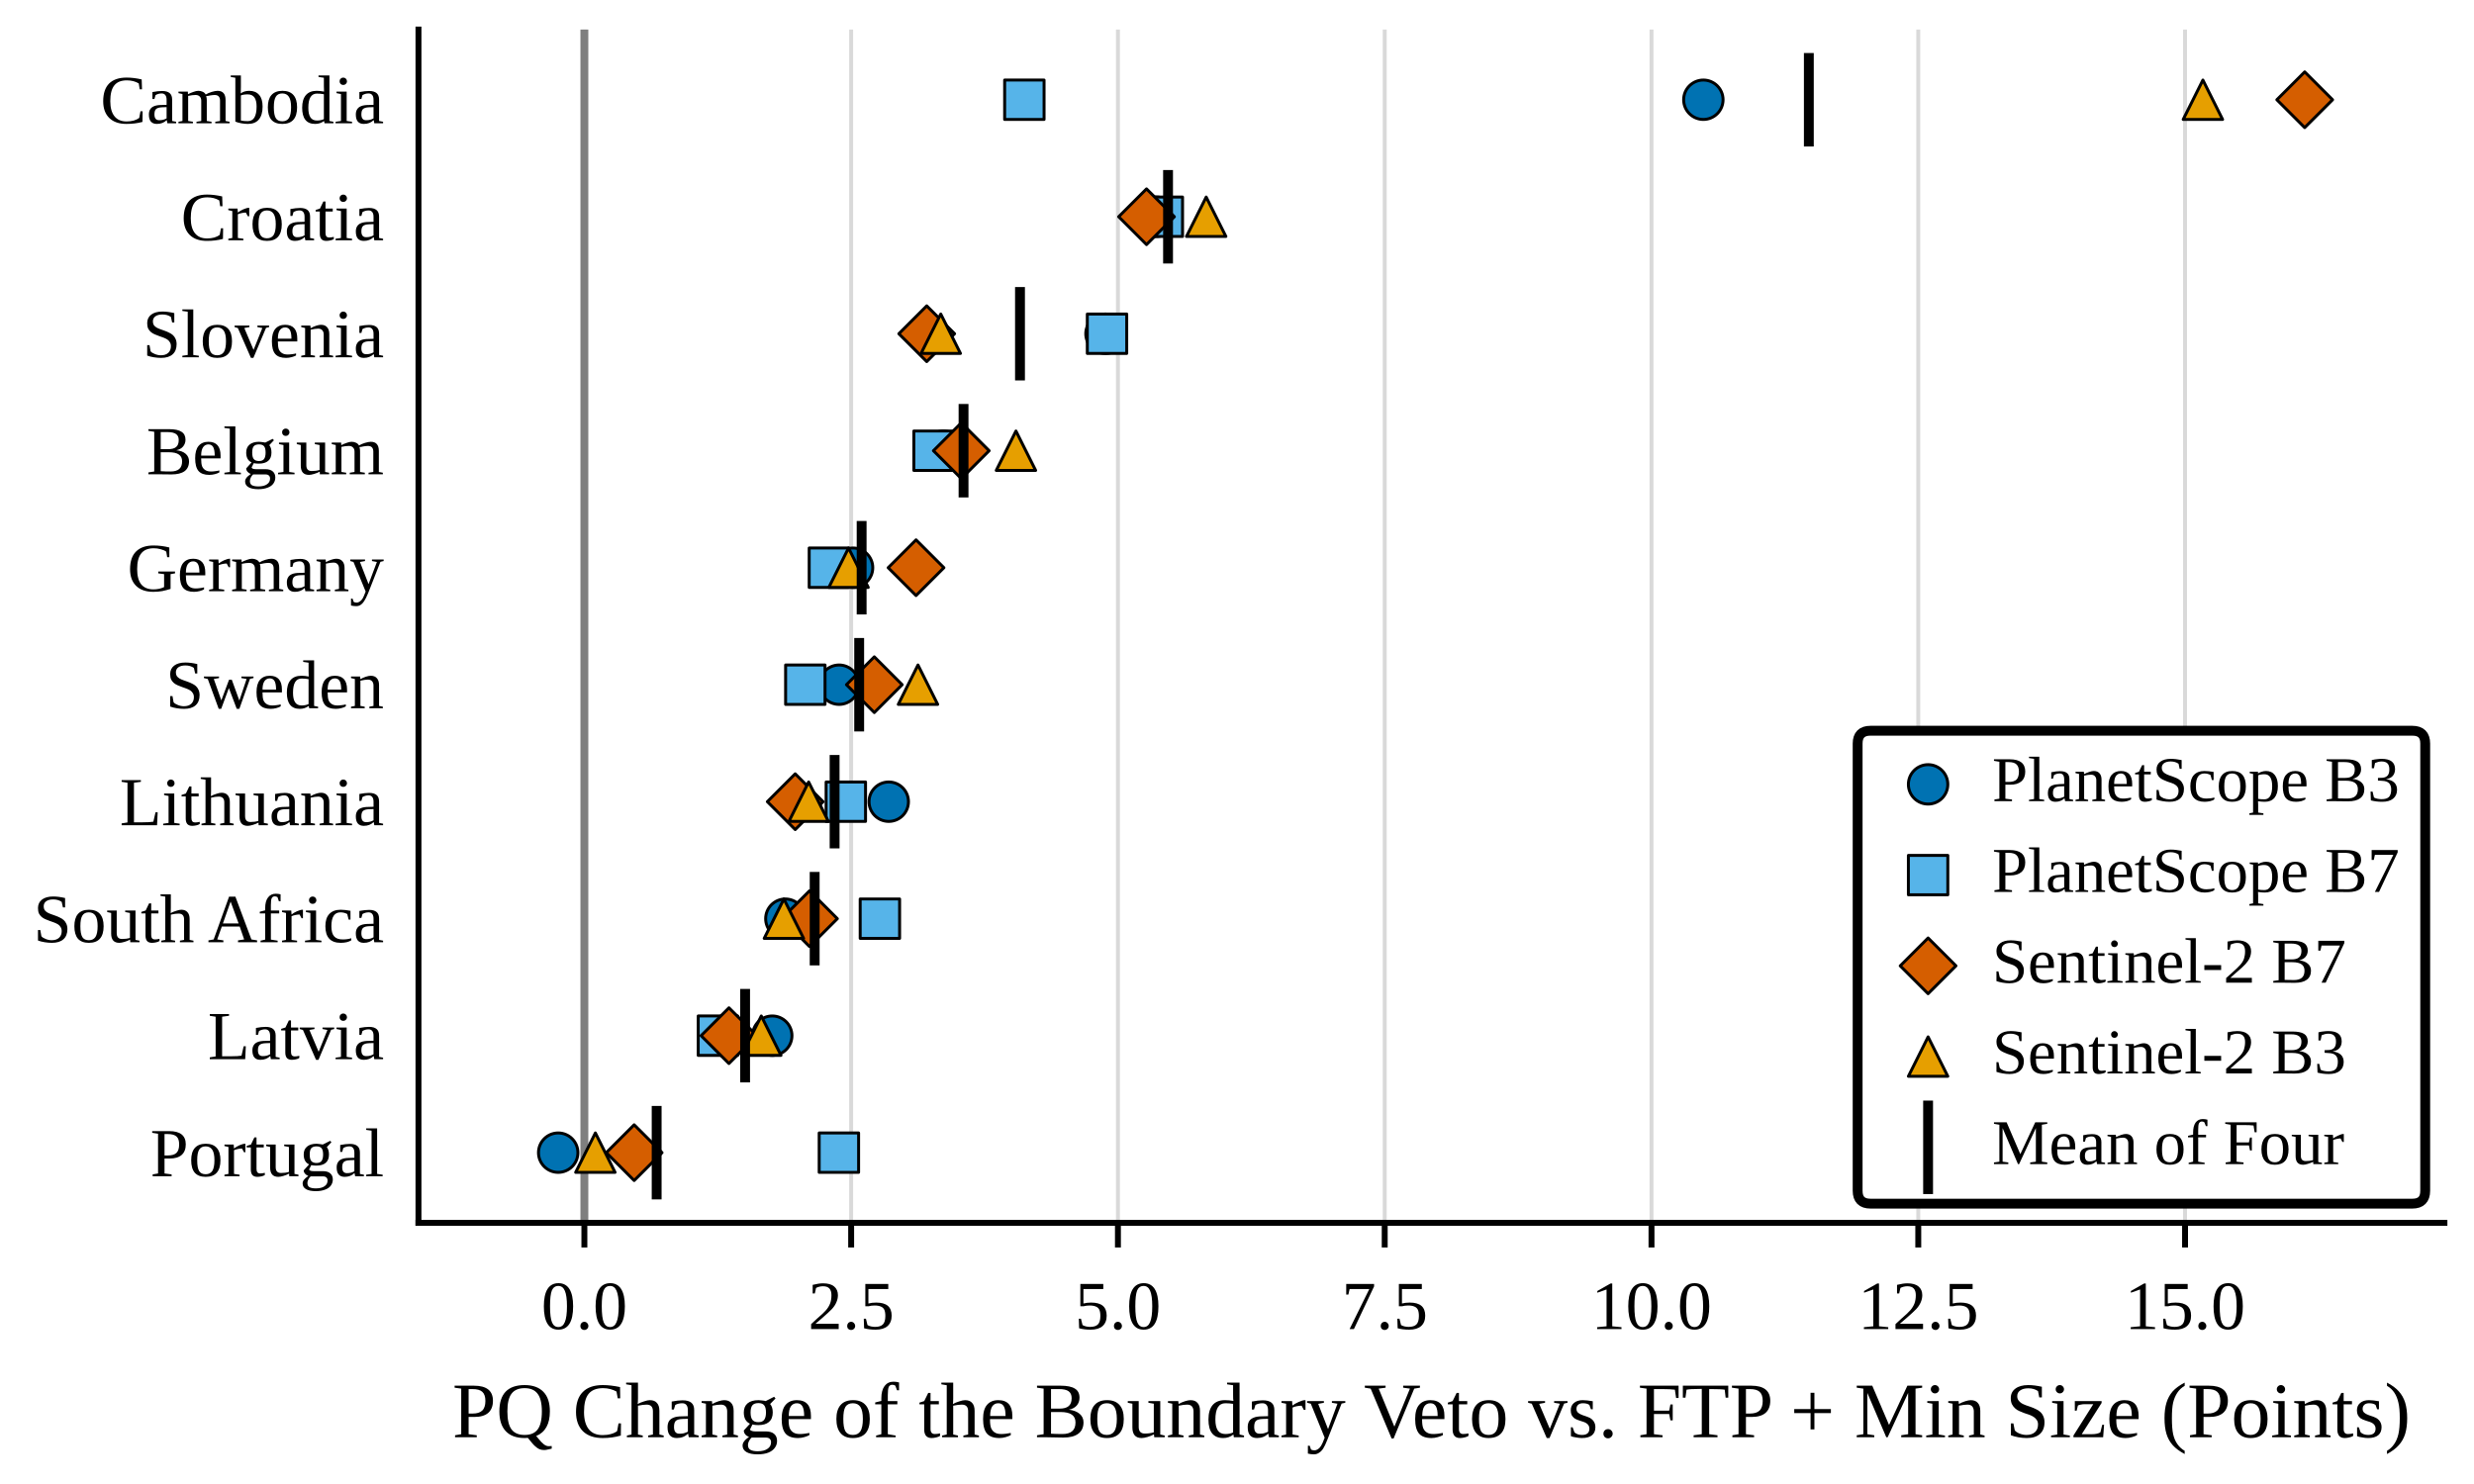
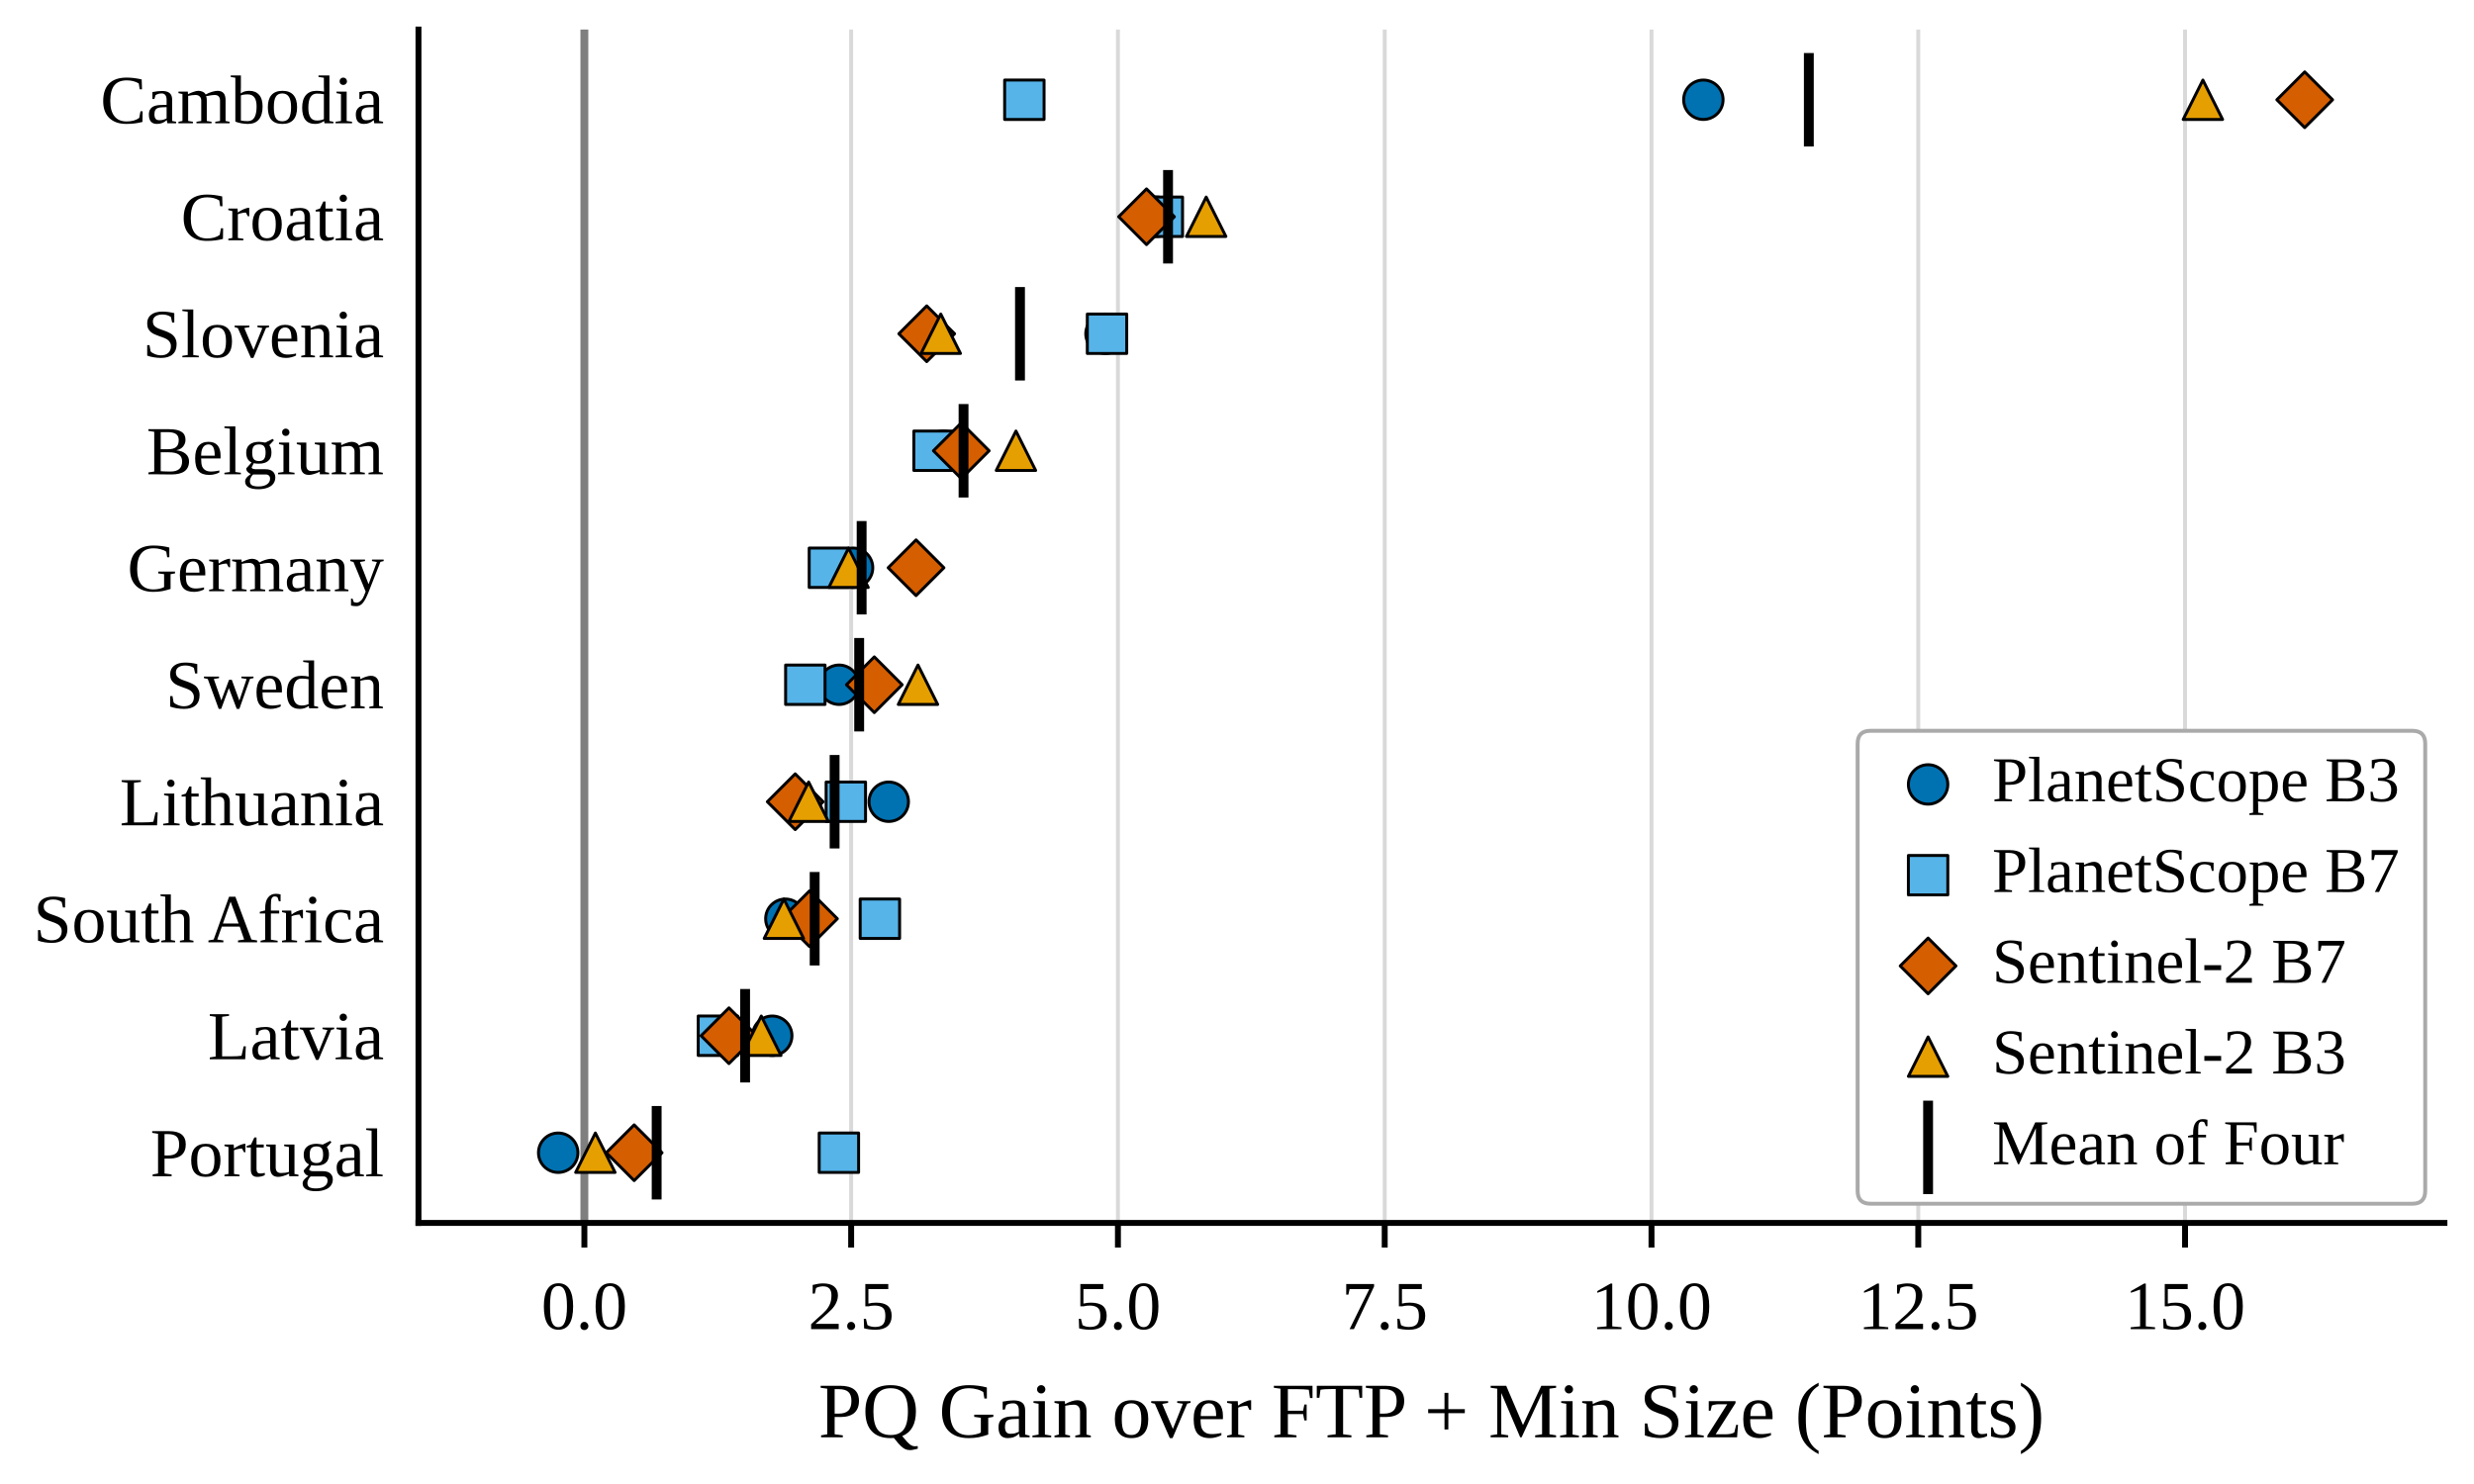
<svg xmlns="http://www.w3.org/2000/svg" xmlns:xlink="http://www.w3.org/1999/xlink" width="251.059pt" height="150.635pt" viewBox="0 0 251.059 150.635" version="1.1">
  <defs>
    <style type="text/css">*{stroke-linejoin: round; stroke-linecap: butt}</style>
  </defs>
  <g id="figure_1">
    <g id="patch_1">
      <path d="M 0 150.635  L 251.059 150.635  L 251.059 0  L 0 0  z " style="fill: #ffffff" />
    </g>
    <g id="axes_1">
      <g id="patch_2">
-         <path d="M 42.466 124.127  L 248.058 124.127  L 248.058 3  L 42.466 3  z " style="fill: #ffffff" />
+         <path d="M 42.466 124.135  L 248.058 124.135  L 248.058 3  L 42.466 3  z " style="fill: #ffffff" />
      </g>
      <g id="matplotlib.axis_1">
        <g id="xtick_1">
          <g id="line2d_1">
-             <path d="M 59.302 124.127  L 59.302 3  " clip-path="url(#pd495c40468)" style="fill: none; stroke: #d9d9d9; stroke-width: 0.4; stroke-linecap: square" />
+             <path d="M 59.302 124.135  L 59.302 3  " clip-path="url(#p85d3c4fcbd)" style="fill: none; stroke: #d9d9d9; stroke-width: 0.4; stroke-linecap: square" />
          </g>
          <g id="line2d_2">
            <defs>
-               <path id="mc4bf5ccb2e" d="M 0 0  L 0 2.5  " style="stroke: #000000; stroke-width: 0.6" />
+               <path id="m10326d211f" d="M 0 0  L 0 2.5  " style="stroke: #000000; stroke-width: 0.6" />
            </defs>
            <g>
-               <use xlink:href="#mc4bf5ccb2e" x="59.302" y="124.127" style="stroke: #000000; stroke-width: 0.6" />
+               <use xlink:href="#m10326d211f" x="59.302" y="124.135" style="stroke: #000000; stroke-width: 0.6" />
            </g>
          </g>
          <g id="text_1">
-             <text style="font-size: 7px; font-family: 'Times New Roman', 'Nimbus Roman', 'TeX Gyre Termes', 'STIXGeneral', 'DejaVu Serif', serif; text-anchor: middle" x="59.302" y="134.908" transform="rotate(-0 59.30169 134.9082)">0.0</text>
+             <text style="font-size: 7px; font-family: 'Times New Roman', 'Nimbus Roman', 'TeX Gyre Termes', 'STIXGeneral', 'DejaVu Serif', serif; text-anchor: middle" x="59.302" y="134.916" transform="rotate(-0 59.30169 134.9157)">0.0</text>
          </g>
        </g>
        <g id="xtick_2">
          <g id="line2d_3">
-             <path d="M 86.374 124.127  L 86.374 3  " clip-path="url(#pd495c40468)" style="fill: none; stroke: #d9d9d9; stroke-width: 0.4; stroke-linecap: square" />
+             <path d="M 86.374 124.135  L 86.374 3  " clip-path="url(#p85d3c4fcbd)" style="fill: none; stroke: #d9d9d9; stroke-width: 0.4; stroke-linecap: square" />
          </g>
          <g id="line2d_4">
            <g>
-               <use xlink:href="#mc4bf5ccb2e" x="86.374" y="124.127" style="stroke: #000000; stroke-width: 0.6" />
+               <use xlink:href="#m10326d211f" x="86.374" y="124.135" style="stroke: #000000; stroke-width: 0.6" />
            </g>
          </g>
          <g id="text_2">
-             <text style="font-size: 7px; font-family: 'Times New Roman', 'Nimbus Roman', 'TeX Gyre Termes', 'STIXGeneral', 'DejaVu Serif', serif; text-anchor: middle" x="86.374" y="134.908" transform="rotate(-0 86.37421 134.9082)">2.5</text>
+             <text style="font-size: 7px; font-family: 'Times New Roman', 'Nimbus Roman', 'TeX Gyre Termes', 'STIXGeneral', 'DejaVu Serif', serif; text-anchor: middle" x="86.374" y="134.916" transform="rotate(-0 86.37421 134.9157)">2.5</text>
          </g>
        </g>
        <g id="xtick_3">
          <g id="line2d_5">
-             <path d="M 113.447 124.127  L 113.447 3  " clip-path="url(#pd495c40468)" style="fill: none; stroke: #d9d9d9; stroke-width: 0.4; stroke-linecap: square" />
+             <path d="M 113.447 124.135  L 113.447 3  " clip-path="url(#p85d3c4fcbd)" style="fill: none; stroke: #d9d9d9; stroke-width: 0.4; stroke-linecap: square" />
          </g>
          <g id="line2d_6">
            <g>
-               <use xlink:href="#mc4bf5ccb2e" x="113.447" y="124.127" style="stroke: #000000; stroke-width: 0.6" />
+               <use xlink:href="#m10326d211f" x="113.447" y="124.135" style="stroke: #000000; stroke-width: 0.6" />
            </g>
          </g>
          <g id="text_3">
-             <text style="font-size: 7px; font-family: 'Times New Roman', 'Nimbus Roman', 'TeX Gyre Termes', 'STIXGeneral', 'DejaVu Serif', serif; text-anchor: middle" x="113.447" y="134.908" transform="rotate(-0 113.4467 134.9082)">5.0</text>
+             <text style="font-size: 7px; font-family: 'Times New Roman', 'Nimbus Roman', 'TeX Gyre Termes', 'STIXGeneral', 'DejaVu Serif', serif; text-anchor: middle" x="113.447" y="134.916" transform="rotate(-0 113.4467 134.9157)">5.0</text>
          </g>
        </g>
        <g id="xtick_4">
          <g id="line2d_7">
-             <path d="M 140.519 124.127  L 140.519 3  " clip-path="url(#pd495c40468)" style="fill: none; stroke: #d9d9d9; stroke-width: 0.4; stroke-linecap: square" />
+             <path d="M 140.519 124.135  L 140.519 3  " clip-path="url(#p85d3c4fcbd)" style="fill: none; stroke: #d9d9d9; stroke-width: 0.4; stroke-linecap: square" />
          </g>
          <g id="line2d_8">
            <g>
-               <use xlink:href="#mc4bf5ccb2e" x="140.519" y="124.127" style="stroke: #000000; stroke-width: 0.6" />
+               <use xlink:href="#m10326d211f" x="140.519" y="124.135" style="stroke: #000000; stroke-width: 0.6" />
            </g>
          </g>
          <g id="text_4">
-             <text style="font-size: 7px; font-family: 'Times New Roman', 'Nimbus Roman', 'TeX Gyre Termes', 'STIXGeneral', 'DejaVu Serif', serif; text-anchor: middle" x="140.519" y="134.908" transform="rotate(-0 140.5192 134.9082)">7.5</text>
+             <text style="font-size: 7px; font-family: 'Times New Roman', 'Nimbus Roman', 'TeX Gyre Termes', 'STIXGeneral', 'DejaVu Serif', serif; text-anchor: middle" x="140.519" y="134.916" transform="rotate(-0 140.5192 134.9157)">7.5</text>
          </g>
        </g>
        <g id="xtick_5">
          <g id="line2d_9">
-             <path d="M 167.592 124.127  L 167.592 3  " clip-path="url(#pd495c40468)" style="fill: none; stroke: #d9d9d9; stroke-width: 0.4; stroke-linecap: square" />
+             <path d="M 167.592 124.135  L 167.592 3  " clip-path="url(#p85d3c4fcbd)" style="fill: none; stroke: #d9d9d9; stroke-width: 0.4; stroke-linecap: square" />
          </g>
          <g id="line2d_10">
            <g>
-               <use xlink:href="#mc4bf5ccb2e" x="167.592" y="124.127" style="stroke: #000000; stroke-width: 0.6" />
+               <use xlink:href="#m10326d211f" x="167.592" y="124.135" style="stroke: #000000; stroke-width: 0.6" />
            </g>
          </g>
          <g id="text_5">
-             <text style="font-size: 7px; font-family: 'Times New Roman', 'Nimbus Roman', 'TeX Gyre Termes', 'STIXGeneral', 'DejaVu Serif', serif; text-anchor: middle" x="167.592" y="134.908" transform="rotate(-0 167.5918 134.9082)">10.0</text>
+             <text style="font-size: 7px; font-family: 'Times New Roman', 'Nimbus Roman', 'TeX Gyre Termes', 'STIXGeneral', 'DejaVu Serif', serif; text-anchor: middle" x="167.592" y="134.916" transform="rotate(-0 167.5918 134.9157)">10.0</text>
          </g>
        </g>
        <g id="xtick_6">
          <g id="line2d_11">
-             <path d="M 194.664 124.127  L 194.664 3  " clip-path="url(#pd495c40468)" style="fill: none; stroke: #d9d9d9; stroke-width: 0.4; stroke-linecap: square" />
+             <path d="M 194.664 124.135  L 194.664 3  " clip-path="url(#p85d3c4fcbd)" style="fill: none; stroke: #d9d9d9; stroke-width: 0.4; stroke-linecap: square" />
          </g>
          <g id="line2d_12">
            <g>
-               <use xlink:href="#mc4bf5ccb2e" x="194.664" y="124.127" style="stroke: #000000; stroke-width: 0.6" />
+               <use xlink:href="#m10326d211f" x="194.664" y="124.135" style="stroke: #000000; stroke-width: 0.6" />
            </g>
          </g>
          <g id="text_6">
-             <text style="font-size: 7px; font-family: 'Times New Roman', 'Nimbus Roman', 'TeX Gyre Termes', 'STIXGeneral', 'DejaVu Serif', serif; text-anchor: middle" x="194.664" y="134.908" transform="rotate(-0 194.6643 134.9082)">12.5</text>
+             <text style="font-size: 7px; font-family: 'Times New Roman', 'Nimbus Roman', 'TeX Gyre Termes', 'STIXGeneral', 'DejaVu Serif', serif; text-anchor: middle" x="194.664" y="134.916" transform="rotate(-0 194.6643 134.9157)">12.5</text>
          </g>
        </g>
        <g id="xtick_7">
          <g id="line2d_13">
-             <path d="M 221.737 124.127  L 221.737 3  " clip-path="url(#pd495c40468)" style="fill: none; stroke: #d9d9d9; stroke-width: 0.4; stroke-linecap: square" />
+             <path d="M 221.737 124.135  L 221.737 3  " clip-path="url(#p85d3c4fcbd)" style="fill: none; stroke: #d9d9d9; stroke-width: 0.4; stroke-linecap: square" />
          </g>
          <g id="line2d_14">
            <g>
-               <use xlink:href="#mc4bf5ccb2e" x="221.737" y="124.127" style="stroke: #000000; stroke-width: 0.6" />
+               <use xlink:href="#m10326d211f" x="221.737" y="124.135" style="stroke: #000000; stroke-width: 0.6" />
            </g>
          </g>
          <g id="text_7">
-             <text style="font-size: 7px; font-family: 'Times New Roman', 'Nimbus Roman', 'TeX Gyre Termes', 'STIXGeneral', 'DejaVu Serif', serif; text-anchor: middle" x="221.737" y="134.908" transform="rotate(-0 221.7368 134.9082)">15.0</text>
+             <text style="font-size: 7px; font-family: 'Times New Roman', 'Nimbus Roman', 'TeX Gyre Termes', 'STIXGeneral', 'DejaVu Serif', serif; text-anchor: middle" x="221.737" y="134.916" transform="rotate(-0 221.7368 134.9157)">15.0</text>
          </g>
        </g>
        <g id="text_8">
-           <text style="font-size: 8px; font-family: 'Times New Roman', 'Nimbus Roman', 'TeX Gyre Termes', 'STIXGeneral', 'DejaVu Serif', serif; text-anchor: middle" x="145.262" y="145.891" transform="rotate(-0 145.2622 145.8911)">PQ Change of the Boundary Veto vs. FTP + Min Size (Points)</text>
+           <text style="font-size: 8px; font-family: 'Times New Roman', 'Nimbus Roman', 'TeX Gyre Termes', 'STIXGeneral', 'DejaVu Serif', serif; text-anchor: middle" x="145.262" y="145.899" transform="rotate(-0 145.2622 145.8986)">PQ Gain over FTP + Min Size (Points)</text>
        </g>
      </g>
      <g id="matplotlib.axis_2">
        <g id="ytick_1">
          <g id="line2d_15" />
          <g id="text_9">
-             <text style="font-size: 7px; font-family: 'Times New Roman', 'Nimbus Roman', 'TeX Gyre Termes', 'STIXGeneral', 'DejaVu Serif', serif; text-anchor: end" x="38.966" y="119.393" transform="rotate(-0 38.96602 119.3926)">Portugal</text>
+             <text style="font-size: 7px; font-family: 'Times New Roman', 'Nimbus Roman', 'TeX Gyre Termes', 'STIXGeneral', 'DejaVu Serif', serif; text-anchor: end" x="38.966" y="119.4" transform="rotate(-0 38.96602 119.3997)">Portugal</text>
          </g>
        </g>
        <g id="ytick_2">
          <g id="line2d_16" />
          <g id="text_10">
-             <text style="font-size: 7px; font-family: 'Times New Roman', 'Nimbus Roman', 'TeX Gyre Termes', 'STIXGeneral', 'DejaVu Serif', serif; text-anchor: end" x="38.966" y="107.517" transform="rotate(-0 38.96602 107.5174)">Latvia</text>
+             <text style="font-size: 7px; font-family: 'Times New Roman', 'Nimbus Roman', 'TeX Gyre Termes', 'STIXGeneral', 'DejaVu Serif', serif; text-anchor: end" x="38.966" y="107.524" transform="rotate(-0 38.96602 107.5238)">Latvia</text>
          </g>
        </g>
        <g id="ytick_3">
          <g id="line2d_17" />
          <g id="text_11">
-             <text style="font-size: 7px; font-family: 'Times New Roman', 'Nimbus Roman', 'TeX Gyre Termes', 'STIXGeneral', 'DejaVu Serif', serif; text-anchor: end" x="38.966" y="95.642" transform="rotate(-0 38.96602 95.64222)">South Africa</text>
+             <text style="font-size: 7px; font-family: 'Times New Roman', 'Nimbus Roman', 'TeX Gyre Termes', 'STIXGeneral', 'DejaVu Serif', serif; text-anchor: end" x="38.966" y="95.648" transform="rotate(-0 38.96602 95.64781)">South Africa</text>
          </g>
        </g>
        <g id="ytick_4">
          <g id="line2d_18" />
          <g id="text_12">
-             <text style="font-size: 7px; font-family: 'Times New Roman', 'Nimbus Roman', 'TeX Gyre Termes', 'STIXGeneral', 'DejaVu Serif', serif; text-anchor: end" x="38.966" y="83.767" transform="rotate(-0 38.96602 83.76701)">Lithuania</text>
+             <text style="font-size: 7px; font-family: 'Times New Roman', 'Nimbus Roman', 'TeX Gyre Termes', 'STIXGeneral', 'DejaVu Serif', serif; text-anchor: end" x="38.966" y="83.772" transform="rotate(-0 38.96602 83.77187)">Lithuania</text>
          </g>
        </g>
        <g id="ytick_5">
          <g id="line2d_19" />
          <g id="text_13">
-             <text style="font-size: 7px; font-family: 'Times New Roman', 'Nimbus Roman', 'TeX Gyre Termes', 'STIXGeneral', 'DejaVu Serif', serif; text-anchor: end" x="38.966" y="71.892" transform="rotate(-0 38.96602 71.89181)">Sweden</text>
+             <text style="font-size: 7px; font-family: 'Times New Roman', 'Nimbus Roman', 'TeX Gyre Termes', 'STIXGeneral', 'DejaVu Serif', serif; text-anchor: end" x="38.966" y="71.896" transform="rotate(-0 38.96602 71.89592)">Sweden</text>
          </g>
        </g>
        <g id="ytick_6">
          <g id="line2d_20" />
          <g id="text_14">
-             <text style="font-size: 7px; font-family: 'Times New Roman', 'Nimbus Roman', 'TeX Gyre Termes', 'STIXGeneral', 'DejaVu Serif', serif; text-anchor: end" x="38.966" y="60.013" transform="rotate(-0 38.96602 60.01331)">Germany</text>
+             <text style="font-size: 7px; font-family: 'Times New Roman', 'Nimbus Roman', 'TeX Gyre Termes', 'STIXGeneral', 'DejaVu Serif', serif; text-anchor: end" x="38.966" y="60.017" transform="rotate(-0 38.96602 60.0167)">Germany</text>
          </g>
        </g>
        <g id="ytick_7">
          <g id="line2d_21" />
          <g id="text_15">
-             <text style="font-size: 7px; font-family: 'Times New Roman', 'Nimbus Roman', 'TeX Gyre Termes', 'STIXGeneral', 'DejaVu Serif', serif; text-anchor: end" x="38.966" y="48.141" transform="rotate(-0 38.96602 48.14138)">Belgium</text>
+             <text style="font-size: 7px; font-family: 'Times New Roman', 'Nimbus Roman', 'TeX Gyre Termes', 'STIXGeneral', 'DejaVu Serif', serif; text-anchor: end" x="38.966" y="48.144" transform="rotate(-0 38.96602 48.14403)">Belgium</text>
          </g>
        </g>
        <g id="ytick_8">
          <g id="line2d_22" />
          <g id="text_16">
-             <text style="font-size: 7px; font-family: 'Times New Roman', 'Nimbus Roman', 'TeX Gyre Termes', 'STIXGeneral', 'DejaVu Serif', serif; text-anchor: end" x="38.966" y="36.266" transform="rotate(-0 38.96602 36.26618)">Slovenia</text>
+             <text style="font-size: 7px; font-family: 'Times New Roman', 'Nimbus Roman', 'TeX Gyre Termes', 'STIXGeneral', 'DejaVu Serif', serif; text-anchor: end" x="38.966" y="36.268" transform="rotate(-0 38.96602 36.26809)">Slovenia</text>
          </g>
        </g>
        <g id="ytick_9">
          <g id="line2d_23" />
          <g id="text_17">
-             <text style="font-size: 7px; font-family: 'Times New Roman', 'Nimbus Roman', 'TeX Gyre Termes', 'STIXGeneral', 'DejaVu Serif', serif; text-anchor: end" x="38.966" y="24.391" transform="rotate(-0 38.96602 24.39097)">Croatia</text>
+             <text style="font-size: 7px; font-family: 'Times New Roman', 'Nimbus Roman', 'TeX Gyre Termes', 'STIXGeneral', 'DejaVu Serif', serif; text-anchor: end" x="38.966" y="24.392" transform="rotate(-0 38.96602 24.39214)">Croatia</text>
          </g>
        </g>
        <g id="ytick_10">
          <g id="line2d_24" />
          <g id="text_18">
-             <text style="font-size: 7px; font-family: 'Times New Roman', 'Nimbus Roman', 'TeX Gyre Termes', 'STIXGeneral', 'DejaVu Serif', serif; text-anchor: end" x="38.966" y="12.516" transform="rotate(-0 38.96602 12.51576)">Cambodia</text>
+             <text style="font-size: 7px; font-family: 'Times New Roman', 'Nimbus Roman', 'TeX Gyre Termes', 'STIXGeneral', 'DejaVu Serif', serif; text-anchor: end" x="38.966" y="12.516" transform="rotate(-0 38.96602 12.5162)">Cambodia</text>
          </g>
        </g>
      </g>
      <g id="line2d_25">
-         <path d="M 59.302 124.127  L 59.302 3  " clip-path="url(#pd495c40468)" style="fill: none; stroke: #7f7f7f; stroke-width: 0.8; stroke-linecap: square" />
+         <path d="M 59.302 124.135  L 59.302 3  " clip-path="url(#p85d3c4fcbd)" style="fill: none; stroke: #7f7f7f; stroke-width: 0.8; stroke-linecap: square" />
      </g>
      <g id="patch_3">
-         <path d="M 42.466 124.127  L 42.466 3  " style="fill: none; stroke: #000000; stroke-width: 0.6; stroke-linejoin: miter; stroke-linecap: square" />
+         <path d="M 42.466 124.135  L 42.466 3  " style="fill: none; stroke: #000000; stroke-width: 0.6; stroke-linejoin: miter; stroke-linecap: square" />
      </g>
      <g id="patch_4">
-         <path d="M 42.466 124.127  L 248.058 124.127  " style="fill: none; stroke: #000000; stroke-width: 0.6; stroke-linejoin: miter; stroke-linecap: square" />
+         <path d="M 42.466 124.135  L 248.058 124.135  " style="fill: none; stroke: #000000; stroke-width: 0.6; stroke-linejoin: miter; stroke-linecap: square" />
      </g>
      <g id="PathCollection_1">
        <defs>
-           <path id="m60daa1ccc8" d="M 0 2  C 0.53 2 1.039 1.789 1.414 1.414  C 1.789 1.039 2 0.53 2 0  C 2 -0.53 1.789 -1.039 1.414 -1.414  C 1.039 -1.789 0.53 -2 0 -2  C -0.53 -2 -1.039 -1.789 -1.414 -1.414  C -1.789 -1.039 -2 -0.53 -2 0  C -2 0.53 -1.789 1.039 -1.414 1.414  C -1.039 1.789 -0.53 2 0 2  z " style="stroke: #000000; stroke-width: 0.3" />
-         </defs>
-         <g clip-path="url(#pd495c40468)">
-           <use xlink:href="#m60daa1ccc8" x="56.645" y="117.002" style="fill: #0072b2; stroke: #000000; stroke-width: 0.3" />
-           <use xlink:href="#m60daa1ccc8" x="78.367" y="105.127" style="fill: #0072b2; stroke: #000000; stroke-width: 0.3" />
-           <use xlink:href="#m60daa1ccc8" x="79.698" y="93.252" style="fill: #0072b2; stroke: #000000; stroke-width: 0.3" />
-           <use xlink:href="#m60daa1ccc8" x="90.189" y="81.377" style="fill: #0072b2; stroke: #000000; stroke-width: 0.3" />
-           <use xlink:href="#m60daa1ccc8" x="85.149" y="69.501" style="fill: #0072b2; stroke: #000000; stroke-width: 0.3" />
-           <use xlink:href="#m60daa1ccc8" x="86.568" y="57.626" style="fill: #0072b2; stroke: #000000; stroke-width: 0.3" />
-           <use xlink:href="#m60daa1ccc8" x="95.735" y="45.751" style="fill: #0072b2; stroke: #000000; stroke-width: 0.3" />
-           <use xlink:href="#m60daa1ccc8" x="112.183" y="33.876" style="fill: #0072b2; stroke: #000000; stroke-width: 0.3" />
-           <use xlink:href="#m60daa1ccc8" x="117.372" y="22.001" style="fill: #0072b2; stroke: #000000; stroke-width: 0.3" />
-           <use xlink:href="#m60daa1ccc8" x="172.855" y="10.125" style="fill: #0072b2; stroke: #000000; stroke-width: 0.3" />
+           <path id="md45d2dd544" d="M 0 2  C 0.53 2 1.039 1.789 1.414 1.414  C 1.789 1.039 2 0.53 2 0  C 2 -0.53 1.789 -1.039 1.414 -1.414  C 1.039 -1.789 0.53 -2 0 -2  C -0.53 -2 -1.039 -1.789 -1.414 -1.414  C -1.789 -1.039 -2 -0.53 -2 0  C -2 0.53 -1.789 1.039 -1.414 1.414  C -1.039 1.789 -0.53 2 0 2  z " style="stroke: #000000; stroke-width: 0.3" />
+         </defs>
+         <g clip-path="url(#p85d3c4fcbd)">
+           <use xlink:href="#md45d2dd544" x="56.645" y="117.009" style="fill: #0072b2; stroke: #000000; stroke-width: 0.3" />
+           <use xlink:href="#md45d2dd544" x="78.367" y="105.133" style="fill: #0072b2; stroke: #000000; stroke-width: 0.3" />
+           <use xlink:href="#md45d2dd544" x="79.698" y="93.257" style="fill: #0072b2; stroke: #000000; stroke-width: 0.3" />
+           <use xlink:href="#md45d2dd544" x="90.189" y="81.381" style="fill: #0072b2; stroke: #000000; stroke-width: 0.3" />
+           <use xlink:href="#md45d2dd544" x="85.149" y="69.506" style="fill: #0072b2; stroke: #000000; stroke-width: 0.3" />
+           <use xlink:href="#md45d2dd544" x="86.568" y="57.63" style="fill: #0072b2; stroke: #000000; stroke-width: 0.3" />
+           <use xlink:href="#md45d2dd544" x="95.735" y="45.754" style="fill: #0072b2; stroke: #000000; stroke-width: 0.3" />
+           <use xlink:href="#md45d2dd544" x="112.183" y="33.878" style="fill: #0072b2; stroke: #000000; stroke-width: 0.3" />
+           <use xlink:href="#md45d2dd544" x="117.372" y="22.002" style="fill: #0072b2; stroke: #000000; stroke-width: 0.3" />
+           <use xlink:href="#md45d2dd544" x="172.855" y="10.126" style="fill: #0072b2; stroke: #000000; stroke-width: 0.3" />
        </g>
      </g>
      <g id="PathCollection_2">
        <defs>
-           <path id="m3062572abc" d="M -2 2  L 2 2  L 2 -2  L -2 -2  z " style="stroke: #000000; stroke-width: 0.3" />
-         </defs>
-         <g clip-path="url(#pd495c40468)">
-           <use xlink:href="#m3062572abc" x="85.13" y="117.002" style="fill: #56b4e9; stroke: #000000; stroke-width: 0.3" />
-           <use xlink:href="#m3062572abc" x="72.853" y="105.127" style="fill: #56b4e9; stroke: #000000; stroke-width: 0.3" />
-           <use xlink:href="#m3062572abc" x="89.291" y="93.252" style="fill: #56b4e9; stroke: #000000; stroke-width: 0.3" />
-           <use xlink:href="#m3062572abc" x="85.834" y="81.377" style="fill: #56b4e9; stroke: #000000; stroke-width: 0.3" />
-           <use xlink:href="#m3062572abc" x="81.723" y="69.501" style="fill: #56b4e9; stroke: #000000; stroke-width: 0.3" />
-           <use xlink:href="#m3062572abc" x="84.116" y="57.626" style="fill: #56b4e9; stroke: #000000; stroke-width: 0.3" />
-           <use xlink:href="#m3062572abc" x="94.736" y="45.751" style="fill: #56b4e9; stroke: #000000; stroke-width: 0.3" />
-           <use xlink:href="#m3062572abc" x="112.339" y="33.876" style="fill: #56b4e9; stroke: #000000; stroke-width: 0.3" />
-           <use xlink:href="#m3062572abc" x="118.004" y="22.001" style="fill: #56b4e9; stroke: #000000; stroke-width: 0.3" />
-           <use xlink:href="#m3062572abc" x="103.951" y="10.125" style="fill: #56b4e9; stroke: #000000; stroke-width: 0.3" />
+           <path id="m5c661666c2" d="M -2 2  L 2 2  L 2 -2  L -2 -2  z " style="stroke: #000000; stroke-width: 0.3" />
+         </defs>
+         <g clip-path="url(#p85d3c4fcbd)">
+           <use xlink:href="#m5c661666c2" x="85.13" y="117.009" style="fill: #56b4e9; stroke: #000000; stroke-width: 0.3" />
+           <use xlink:href="#m5c661666c2" x="72.853" y="105.133" style="fill: #56b4e9; stroke: #000000; stroke-width: 0.3" />
+           <use xlink:href="#m5c661666c2" x="89.291" y="93.257" style="fill: #56b4e9; stroke: #000000; stroke-width: 0.3" />
+           <use xlink:href="#m5c661666c2" x="85.834" y="81.381" style="fill: #56b4e9; stroke: #000000; stroke-width: 0.3" />
+           <use xlink:href="#m5c661666c2" x="81.723" y="69.506" style="fill: #56b4e9; stroke: #000000; stroke-width: 0.3" />
+           <use xlink:href="#m5c661666c2" x="84.116" y="57.63" style="fill: #56b4e9; stroke: #000000; stroke-width: 0.3" />
+           <use xlink:href="#m5c661666c2" x="94.736" y="45.754" style="fill: #56b4e9; stroke: #000000; stroke-width: 0.3" />
+           <use xlink:href="#m5c661666c2" x="112.339" y="33.878" style="fill: #56b4e9; stroke: #000000; stroke-width: 0.3" />
+           <use xlink:href="#m5c661666c2" x="118.004" y="22.002" style="fill: #56b4e9; stroke: #000000; stroke-width: 0.3" />
+           <use xlink:href="#m5c661666c2" x="103.951" y="10.126" style="fill: #56b4e9; stroke: #000000; stroke-width: 0.3" />
        </g>
      </g>
      <g id="PathCollection_3">
        <defs>
-           <path id="m68a979bad3" d="M -0 2.828  L 2.828 0  L 0 -2.828  L -2.828 -0  z " style="stroke: #000000; stroke-width: 0.3" />
-         </defs>
-         <g clip-path="url(#pd495c40468)">
-           <use xlink:href="#m68a979bad3" x="64.353" y="117.002" style="fill: #d55e00; stroke: #000000; stroke-width: 0.3" />
-           <use xlink:href="#m68a979bad3" x="73.973" y="105.127" style="fill: #d55e00; stroke: #000000; stroke-width: 0.3" />
-           <use xlink:href="#m68a979bad3" x="82.147" y="93.252" style="fill: #d55e00; stroke: #000000; stroke-width: 0.3" />
-           <use xlink:href="#m68a979bad3" x="80.698" y="81.377" style="fill: #d55e00; stroke: #000000; stroke-width: 0.3" />
-           <use xlink:href="#m68a979bad3" x="88.724" y="69.501" style="fill: #d55e00; stroke: #000000; stroke-width: 0.3" />
-           <use xlink:href="#m68a979bad3" x="92.959" y="57.626" style="fill: #d55e00; stroke: #000000; stroke-width: 0.3" />
-           <use xlink:href="#m68a979bad3" x="97.55" y="45.751" style="fill: #d55e00; stroke: #000000; stroke-width: 0.3" />
-           <use xlink:href="#m68a979bad3" x="94.043" y="33.876" style="fill: #d55e00; stroke: #000000; stroke-width: 0.3" />
-           <use xlink:href="#m68a979bad3" x="116.348" y="22.001" style="fill: #d55e00; stroke: #000000; stroke-width: 0.3" />
-           <use xlink:href="#m68a979bad3" x="233.88" y="10.125" style="fill: #d55e00; stroke: #000000; stroke-width: 0.3" />
+           <path id="m4811b83d71" d="M -0 2.828  L 2.828 0  L 0 -2.828  L -2.828 -0  z " style="stroke: #000000; stroke-width: 0.3" />
+         </defs>
+         <g clip-path="url(#p85d3c4fcbd)">
+           <use xlink:href="#m4811b83d71" x="64.353" y="117.009" style="fill: #d55e00; stroke: #000000; stroke-width: 0.3" />
+           <use xlink:href="#m4811b83d71" x="73.973" y="105.133" style="fill: #d55e00; stroke: #000000; stroke-width: 0.3" />
+           <use xlink:href="#m4811b83d71" x="82.147" y="93.257" style="fill: #d55e00; stroke: #000000; stroke-width: 0.3" />
+           <use xlink:href="#m4811b83d71" x="80.698" y="81.381" style="fill: #d55e00; stroke: #000000; stroke-width: 0.3" />
+           <use xlink:href="#m4811b83d71" x="88.724" y="69.506" style="fill: #d55e00; stroke: #000000; stroke-width: 0.3" />
+           <use xlink:href="#m4811b83d71" x="92.959" y="57.63" style="fill: #d55e00; stroke: #000000; stroke-width: 0.3" />
+           <use xlink:href="#m4811b83d71" x="97.55" y="45.754" style="fill: #d55e00; stroke: #000000; stroke-width: 0.3" />
+           <use xlink:href="#m4811b83d71" x="94.043" y="33.878" style="fill: #d55e00; stroke: #000000; stroke-width: 0.3" />
+           <use xlink:href="#m4811b83d71" x="116.348" y="22.002" style="fill: #d55e00; stroke: #000000; stroke-width: 0.3" />
+           <use xlink:href="#m4811b83d71" x="233.88" y="10.126" style="fill: #d55e00; stroke: #000000; stroke-width: 0.3" />
        </g>
      </g>
      <g id="PathCollection_4">
        <defs>
-           <path id="m6692de6ec2" d="M 0 -2  L -2 2  L 2 2  z " style="stroke: #000000; stroke-width: 0.3" />
-         </defs>
-         <g clip-path="url(#pd495c40468)">
-           <use xlink:href="#m6692de6ec2" x="60.418" y="117.002" style="fill: #e69f00; stroke: #000000; stroke-width: 0.3" />
-           <use xlink:href="#m6692de6ec2" x="77.254" y="105.127" style="fill: #e69f00; stroke: #000000; stroke-width: 0.3" />
-           <use xlink:href="#m6692de6ec2" x="79.549" y="93.252" style="fill: #e69f00; stroke: #000000; stroke-width: 0.3" />
-           <use xlink:href="#m6692de6ec2" x="82.061" y="81.377" style="fill: #e69f00; stroke: #000000; stroke-width: 0.3" />
-           <use xlink:href="#m6692de6ec2" x="93.156" y="69.501" style="fill: #e69f00; stroke: #000000; stroke-width: 0.3" />
-           <use xlink:href="#m6692de6ec2" x="86.109" y="57.626" style="fill: #e69f00; stroke: #000000; stroke-width: 0.3" />
-           <use xlink:href="#m6692de6ec2" x="103.098" y="45.751" style="fill: #e69f00; stroke: #000000; stroke-width: 0.3" />
-           <use xlink:href="#m6692de6ec2" x="95.468" y="33.876" style="fill: #e69f00; stroke: #000000; stroke-width: 0.3" />
-           <use xlink:href="#m6692de6ec2" x="122.403" y="22.001" style="fill: #e69f00; stroke: #000000; stroke-width: 0.3" />
-           <use xlink:href="#m6692de6ec2" x="223.548" y="10.125" style="fill: #e69f00; stroke: #000000; stroke-width: 0.3" />
+           <path id="m9fd7abfd4b" d="M 0 -2  L -2 2  L 2 2  z " style="stroke: #000000; stroke-width: 0.3" />
+         </defs>
+         <g clip-path="url(#p85d3c4fcbd)">
+           <use xlink:href="#m9fd7abfd4b" x="60.418" y="117.009" style="fill: #e69f00; stroke: #000000; stroke-width: 0.3" />
+           <use xlink:href="#m9fd7abfd4b" x="77.254" y="105.133" style="fill: #e69f00; stroke: #000000; stroke-width: 0.3" />
+           <use xlink:href="#m9fd7abfd4b" x="79.549" y="93.257" style="fill: #e69f00; stroke: #000000; stroke-width: 0.3" />
+           <use xlink:href="#m9fd7abfd4b" x="82.061" y="81.381" style="fill: #e69f00; stroke: #000000; stroke-width: 0.3" />
+           <use xlink:href="#m9fd7abfd4b" x="93.156" y="69.506" style="fill: #e69f00; stroke: #000000; stroke-width: 0.3" />
+           <use xlink:href="#m9fd7abfd4b" x="86.109" y="57.63" style="fill: #e69f00; stroke: #000000; stroke-width: 0.3" />
+           <use xlink:href="#m9fd7abfd4b" x="103.098" y="45.754" style="fill: #e69f00; stroke: #000000; stroke-width: 0.3" />
+           <use xlink:href="#m9fd7abfd4b" x="95.468" y="33.878" style="fill: #e69f00; stroke: #000000; stroke-width: 0.3" />
+           <use xlink:href="#m9fd7abfd4b" x="122.403" y="22.002" style="fill: #e69f00; stroke: #000000; stroke-width: 0.3" />
+           <use xlink:href="#m9fd7abfd4b" x="223.548" y="10.126" style="fill: #e69f00; stroke: #000000; stroke-width: 0.3" />
        </g>
      </g>
      <g id="PathCollection_5">
        <defs>
-           <path id="m008804cd23" d="M 0 4.743  L 0 -4.743  " style="stroke: #000000" />
-         </defs>
-         <g clip-path="url(#pd495c40468)">
-           <use xlink:href="#m008804cd23" x="66.637" y="117.002" style="stroke: #000000" />
-           <use xlink:href="#m008804cd23" x="75.612" y="105.127" style="stroke: #000000" />
-           <use xlink:href="#m008804cd23" x="82.671" y="93.252" style="stroke: #000000" />
-           <use xlink:href="#m008804cd23" x="84.695" y="81.377" style="stroke: #000000" />
-           <use xlink:href="#m008804cd23" x="87.188" y="69.501" style="stroke: #000000" />
-           <use xlink:href="#m008804cd23" x="87.438" y="57.626" style="stroke: #000000" />
-           <use xlink:href="#m008804cd23" x="97.78" y="45.751" style="stroke: #000000" />
-           <use xlink:href="#m008804cd23" x="103.508" y="33.876" style="stroke: #000000" />
-           <use xlink:href="#m008804cd23" x="118.532" y="22.001" style="stroke: #000000" />
-           <use xlink:href="#m008804cd23" x="183.559" y="10.125" style="stroke: #000000" />
+           <path id="m0fe2f32317" d="M 0 4.743  L 0 -4.743  " style="stroke: #000000" />
+         </defs>
+         <g clip-path="url(#p85d3c4fcbd)">
+           <use xlink:href="#m0fe2f32317" x="66.637" y="117.009" style="stroke: #000000" />
+           <use xlink:href="#m0fe2f32317" x="75.612" y="105.133" style="stroke: #000000" />
+           <use xlink:href="#m0fe2f32317" x="82.671" y="93.257" style="stroke: #000000" />
+           <use xlink:href="#m0fe2f32317" x="84.695" y="81.381" style="stroke: #000000" />
+           <use xlink:href="#m0fe2f32317" x="87.188" y="69.506" style="stroke: #000000" />
+           <use xlink:href="#m0fe2f32317" x="87.438" y="57.63" style="stroke: #000000" />
+           <use xlink:href="#m0fe2f32317" x="97.78" y="45.754" style="stroke: #000000" />
+           <use xlink:href="#m0fe2f32317" x="103.508" y="33.878" style="stroke: #000000" />
+           <use xlink:href="#m0fe2f32317" x="118.532" y="22.002" style="stroke: #000000" />
+           <use xlink:href="#m0fe2f32317" x="183.559" y="10.126" style="stroke: #000000" />
        </g>
      </g>
      <g id="legend_1">
        <g id="patch_5">
-           <path d="M 189.811 122.177  L 244.808 122.177  Q 246.108 122.177 246.108 120.877  L 246.108 75.474  Q 246.108 74.174 244.808 74.174  L 189.811 74.174  Q 188.511 74.174 188.511 75.474  L 188.511 120.877  Q 188.511 122.177 189.811 122.177  z " style="fill: #ffffff; stroke: #000000; stroke-linejoin: miter" />
+           <path d="M 189.811 122.185  L 244.808 122.185  Q 246.108 122.185 246.108 120.885  L 246.108 75.481  Q 246.108 74.181 244.808 74.181  L 189.811 74.181  Q 188.511 74.181 188.511 75.481  L 188.511 120.885  Q 188.511 122.185 189.811 122.185  z " style="fill: #ffffff; stroke: #aaaaaa; stroke-width: 0.4; stroke-linejoin: miter" />
        </g>
        <g id="PathCollection_6">
          <g>
-             <use xlink:href="#m60daa1ccc8" x="195.661" y="79.618" style="fill: #0072b2; stroke: #000000; stroke-width: 0.3" />
+             <use xlink:href="#md45d2dd544" x="195.661" y="79.625" style="fill: #0072b2; stroke: #000000; stroke-width: 0.3" />
          </g>
        </g>
        <g id="text_19">
-           <text style="font-size: 6.5px; font-family: 'Times New Roman', 'Nimbus Roman', 'TeX Gyre Termes', 'STIXGeneral', 'DejaVu Serif', serif; text-anchor: start" x="202.161" y="81.324" transform="rotate(-0 202.1612 81.32386)">PlanetScope B3</text>
+           <text style="font-size: 6.5px; font-family: 'Times New Roman', 'Nimbus Roman', 'TeX Gyre Termes', 'STIXGeneral', 'DejaVu Serif', serif; text-anchor: start" x="202.161" y="81.331" transform="rotate(-0 202.1612 81.33136)">PlanetScope B3</text>
        </g>
        <g id="PathCollection_7">
          <g>
-             <use xlink:href="#m3062572abc" x="195.661" y="88.828" style="fill: #56b4e9; stroke: #000000; stroke-width: 0.3" />
+             <use xlink:href="#m5c661666c2" x="195.661" y="88.836" style="fill: #56b4e9; stroke: #000000; stroke-width: 0.3" />
          </g>
        </g>
        <g id="text_20">
-           <text style="font-size: 6.5px; font-family: 'Times New Roman', 'Nimbus Roman', 'TeX Gyre Termes', 'STIXGeneral', 'DejaVu Serif', serif; text-anchor: start" x="202.161" y="90.535" transform="rotate(-0 202.1612 90.53457)">PlanetScope B7</text>
+           <text style="font-size: 6.5px; font-family: 'Times New Roman', 'Nimbus Roman', 'TeX Gyre Termes', 'STIXGeneral', 'DejaVu Serif', serif; text-anchor: start" x="202.161" y="90.542" transform="rotate(-0 202.1612 90.54207)">PlanetScope B7</text>
        </g>
        <g id="PathCollection_8">
          <g>
-             <use xlink:href="#m68a979bad3" x="195.661" y="98.039" style="fill: #d55e00; stroke: #000000; stroke-width: 0.3" />
+             <use xlink:href="#m4811b83d71" x="195.661" y="98.047" style="fill: #d55e00; stroke: #000000; stroke-width: 0.3" />
          </g>
        </g>
        <g id="text_21">
-           <text style="font-size: 6.5px; font-family: 'Times New Roman', 'Nimbus Roman', 'TeX Gyre Termes', 'STIXGeneral', 'DejaVu Serif', serif; text-anchor: start" x="202.161" y="99.745" transform="rotate(-0 202.1612 99.74527)">Sentinel-2 B7</text>
+           <text style="font-size: 6.5px; font-family: 'Times New Roman', 'Nimbus Roman', 'TeX Gyre Termes', 'STIXGeneral', 'DejaVu Serif', serif; text-anchor: start" x="202.161" y="99.753" transform="rotate(-0 202.1612 99.75277)">Sentinel-2 B7</text>
        </g>
        <g id="PathCollection_9">
          <g>
-             <use xlink:href="#m6692de6ec2" x="195.661" y="107.25" style="fill: #e69f00; stroke: #000000; stroke-width: 0.3" />
+             <use xlink:href="#m9fd7abfd4b" x="195.661" y="107.257" style="fill: #e69f00; stroke: #000000; stroke-width: 0.3" />
          </g>
        </g>
        <g id="text_22">
-           <text style="font-size: 6.5px; font-family: 'Times New Roman', 'Nimbus Roman', 'TeX Gyre Termes', 'STIXGeneral', 'DejaVu Serif', serif; text-anchor: start" x="202.161" y="108.956" transform="rotate(-0 202.1612 108.956)">Sentinel-2 B3</text>
+           <text style="font-size: 6.5px; font-family: 'Times New Roman', 'Nimbus Roman', 'TeX Gyre Termes', 'STIXGeneral', 'DejaVu Serif', serif; text-anchor: start" x="202.161" y="108.963" transform="rotate(-0 202.1612 108.9635)">Sentinel-2 B3</text>
        </g>
        <g id="PathCollection_10">
          <g>
-             <use xlink:href="#m008804cd23" x="195.661" y="116.46" style="stroke: #000000" />
+             <use xlink:href="#m0fe2f32317" x="195.661" y="116.468" style="stroke: #000000" />
          </g>
        </g>
        <g id="text_23">
-           <text style="font-size: 6.5px; font-family: 'Times New Roman', 'Nimbus Roman', 'TeX Gyre Termes', 'STIXGeneral', 'DejaVu Serif', serif; text-anchor: start" x="202.161" y="118.167" transform="rotate(-0 202.1612 118.1667)">Mean of Four</text>
+           <text style="font-size: 6.5px; font-family: 'Times New Roman', 'Nimbus Roman', 'TeX Gyre Termes', 'STIXGeneral', 'DejaVu Serif', serif; text-anchor: start" x="202.161" y="118.174" transform="rotate(-0 202.1612 118.1742)">Mean of Four</text>
        </g>
      </g>
    </g>
  </g>
  <defs>
-     <clipPath id="pd495c40468">
-       <rect x="42.466" y="3" width="205.592" height="121.127" />
+     <clipPath id="p85d3c4fcbd">
+       <rect x="42.466" y="3" width="205.592" height="121.135" />
    </clipPath>
  </defs>
</svg>
